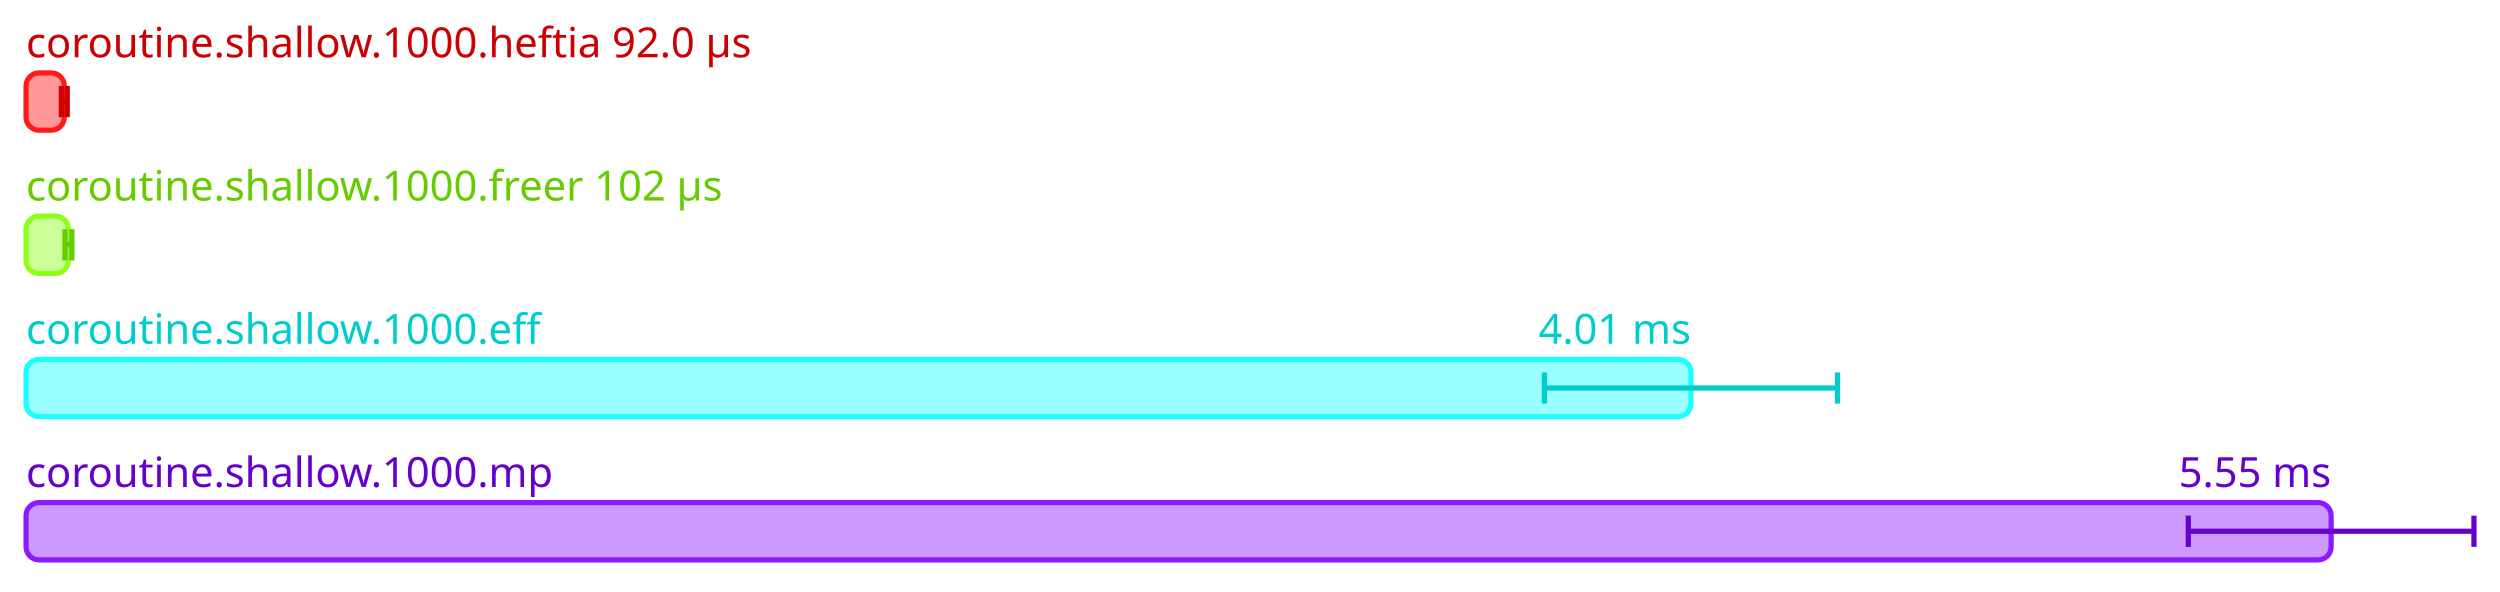
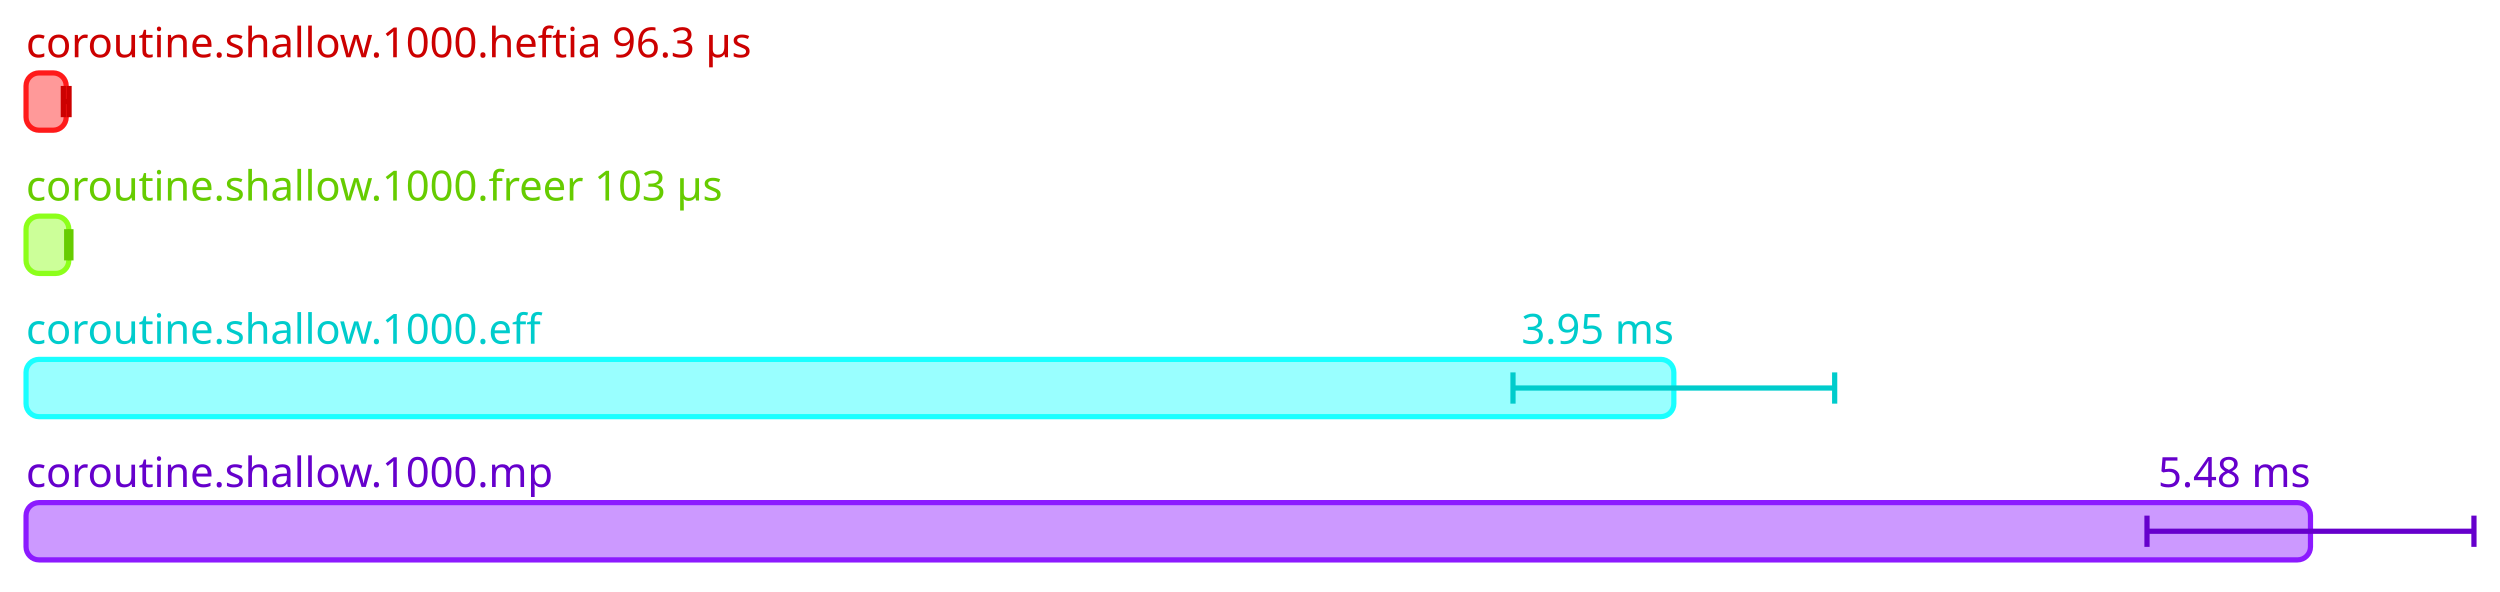
<svg xmlns="http://www.w3.org/2000/svg" height="227" width="960.0" font-size="16" font-family="sans-serif" stroke-width="2">
  <g transform="translate(10.0 0)">
-     <text fill="hsl(0, 100%, 40%)" y="22">coroutine.shallow.1000.heftia 92.0 μs</text>
+     <text fill="hsl(0, 100%, 40%)" y="22">coroutine.shallow.1000.heftia 96.3 μs</text>
    <g>
-       <rect y="28" rx="5" height="22" width="14.687" fill="hsl(0, 100%, 80%)" stroke="hsl(0, 100%, 55%)" />
+       <rect y="28" rx="5" height="22" width="15.421" fill="hsl(0, 100%, 80%)" stroke="hsl(0, 100%, 55%)" />
      <g stroke="hsl(0, 100%, 40%)">
-         <line x1="13.557" x2="15.818" y1="39" y2="39" />
-         <line x1="13.557" x2="13.557" y1="33" y2="45" />
-         <line x1="15.818" x2="15.818" y1="33" y2="45" />
+         <line x1="14.321" x2="16.522" y1="39" y2="39" />
+         <line x1="14.321" x2="14.321" y1="33" y2="45" />
+         <line x1="16.522" x2="16.522" y1="33" y2="45" />
      </g>
    </g>
-     <text fill="hsl(90, 100%, 40%)" y="77">coroutine.shallow.1000.freer 102  μs</text>
+     <text fill="hsl(90, 100%, 40%)" y="77">coroutine.shallow.1000.freer 103  μs</text>
    <g>
-       <rect y="83" rx="5" height="22" width="16.262" fill="hsl(90, 100%, 80%)" stroke="hsl(90, 100%, 55%)" />
+       <rect y="83" rx="5" height="22" width="16.42" fill="hsl(90, 100%, 80%)" stroke="hsl(90, 100%, 55%)" />
      <g stroke="hsl(90, 100%, 40%)">
-         <line x1="14.928" x2="17.597" y1="94" y2="94" />
-         <line x1="14.928" x2="14.928" y1="88" y2="100" />
-         <line x1="17.597" x2="17.597" y1="88" y2="100" />
+         <line x1="15.606" x2="17.234" y1="94" y2="94" />
+         <line x1="15.606" x2="15.606" y1="88" y2="100" />
+         <line x1="17.234" x2="17.234" y1="88" y2="100" />
      </g>
    </g>
    <g fill="hsl(180, 100%, 40%)">
      <text y="132">coroutine.shallow.1000.eff</text>
-       <text y="132" x="639.325" text-anchor="end">4.01 ms</text>
+       <text y="132" x="632.75" text-anchor="end">3.95 ms</text>
    </g>
    <g>
-       <rect y="138" rx="5" height="22" width="639.325" fill="hsl(180, 100%, 80%)" stroke="hsl(180, 100%, 55%)" />
+       <rect y="138" rx="5" height="22" width="632.75" fill="hsl(180, 100%, 80%)" stroke="hsl(180, 100%, 55%)" />
      <g stroke="hsl(180, 100%, 40%)">
-         <line x1="583.042" x2="695.608" y1="149" y2="149" />
-         <line x1="583.042" x2="583.042" y1="143" y2="155" />
-         <line x1="695.608" x2="695.608" y1="143" y2="155" />
+         <line x1="570.989" x2="694.512" y1="149" y2="149" />
+         <line x1="570.989" x2="570.989" y1="143" y2="155" />
+         <line x1="694.512" x2="694.512" y1="143" y2="155" />
      </g>
    </g>
    <g fill="hsl(270, 100%, 40%)">
      <text y="187">coroutine.shallow.1000.mp</text>
-       <text y="187" x="885.156" text-anchor="end">5.55 ms</text>
+       <text y="187" x="877.224" text-anchor="end">5.48 ms</text>
    </g>
    <g>
-       <rect y="193" rx="5" height="22" width="885.156" fill="hsl(270, 100%, 80%)" stroke="hsl(270, 100%, 55%)" />
+       <rect y="193" rx="5" height="22" width="877.224" fill="hsl(270, 100%, 80%)" stroke="hsl(270, 100%, 55%)" />
      <g stroke="hsl(270, 100%, 40%)">
-         <line x1="830.312" x2="940.0" y1="204" y2="204" />
-         <line x1="830.312" x2="830.312" y1="198" y2="210" />
+         <line x1="814.447" x2="940.0" y1="204" y2="204" />
+         <line x1="814.447" x2="814.447" y1="198" y2="210" />
        <line x1="940.0" x2="940.0" y1="198" y2="210" />
      </g>
    </g>
  </g>
</svg>
